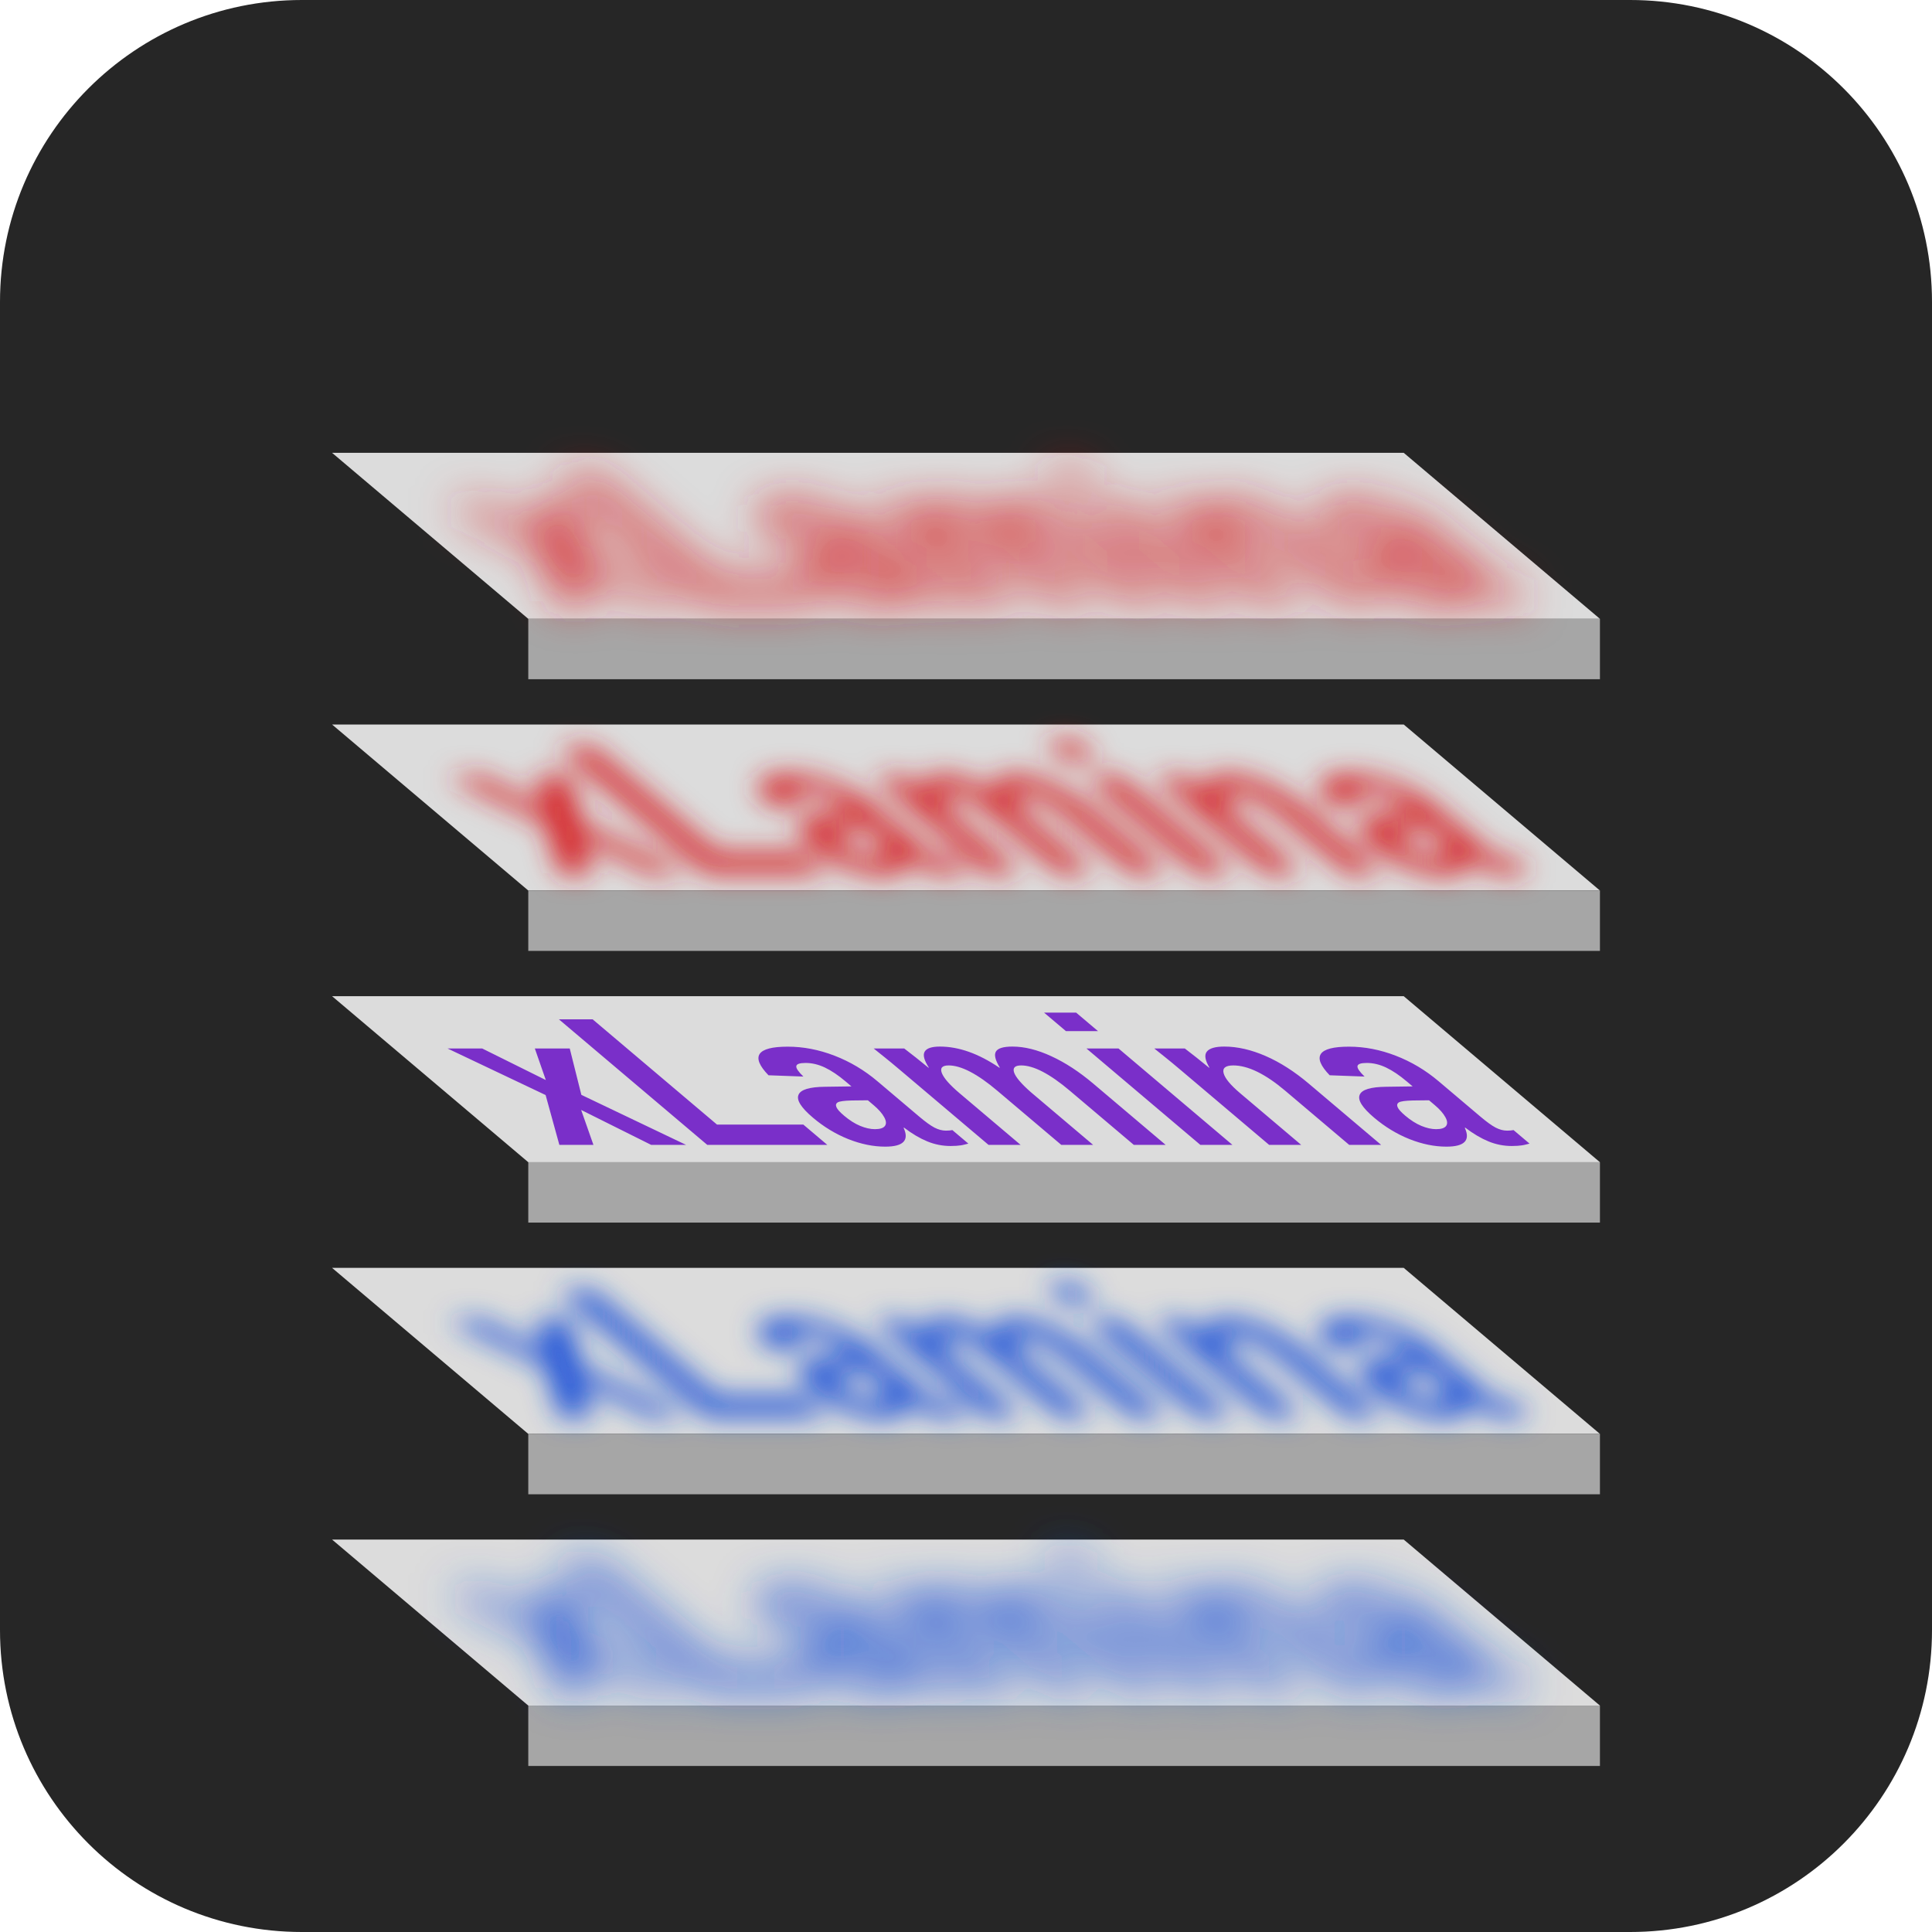
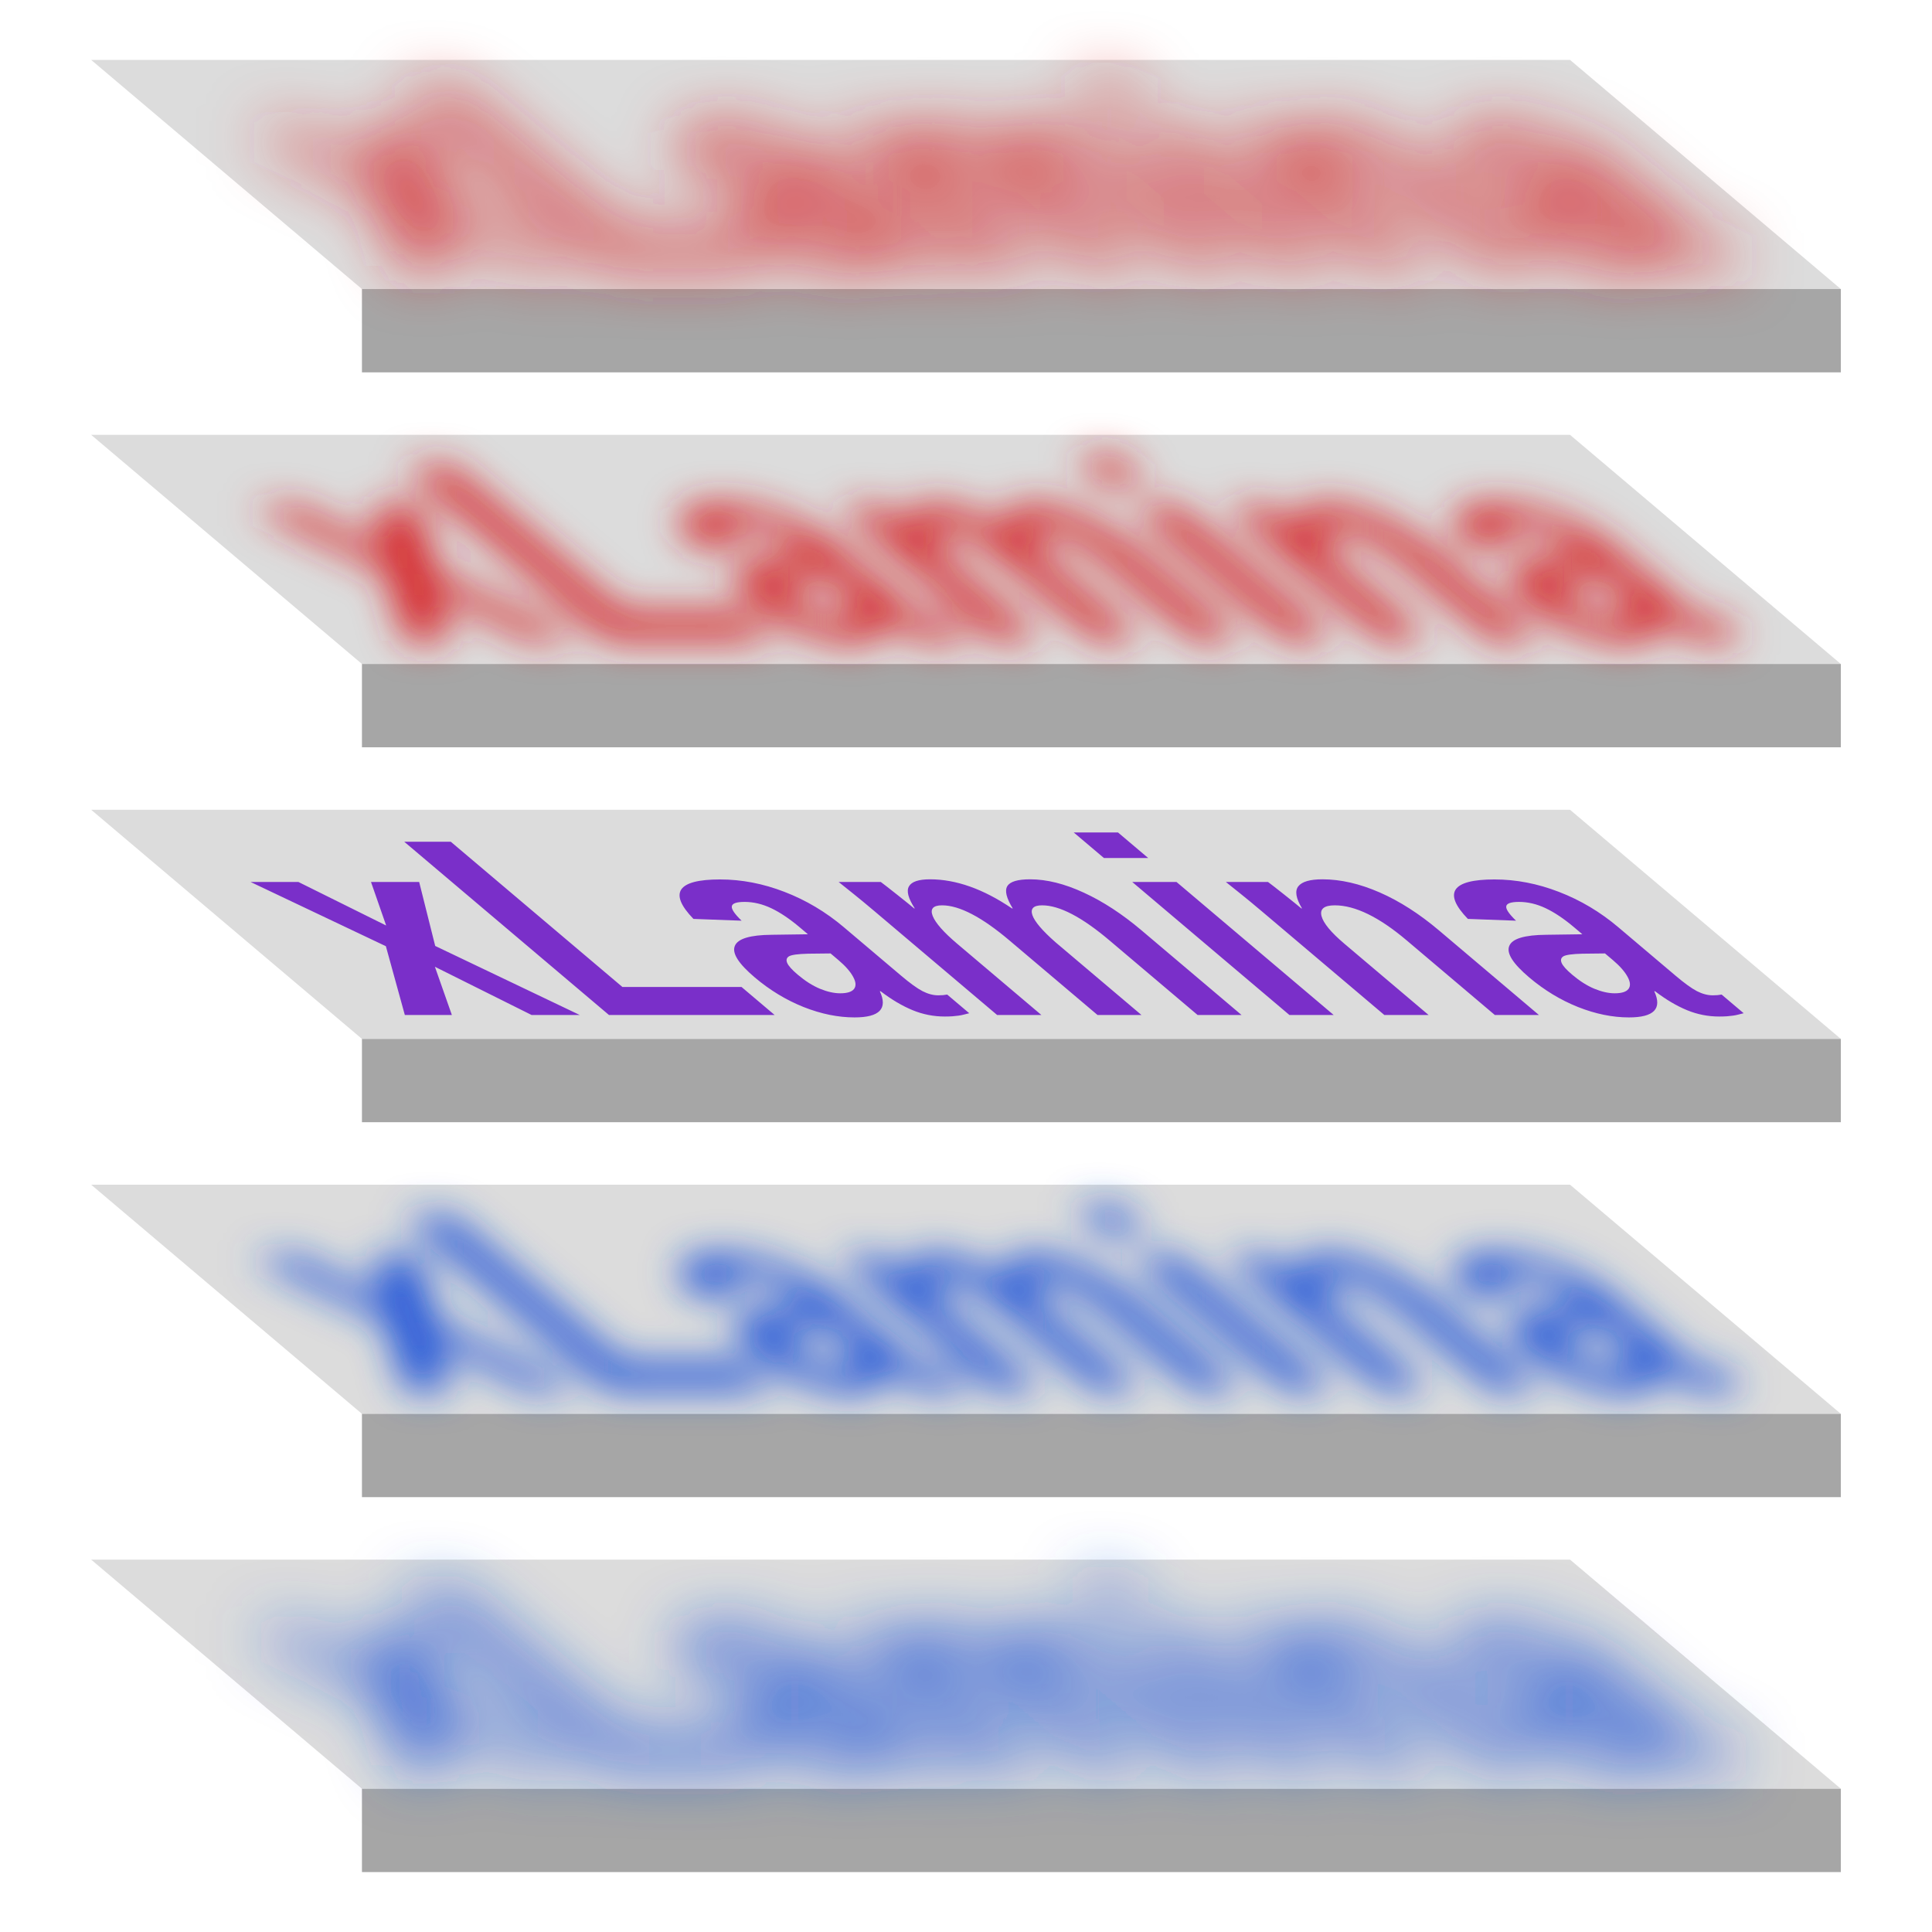
<svg xmlns="http://www.w3.org/2000/svg" width="256" height="256" viewBox="0 0 256 256">
-   <rect width="256" height="256" rx="40" fill="#262626" />
  <defs>
    <filter id="b1.8" x="-30%" y="-80%" width="160%" height="260%">
      <feGaussianBlur stdDeviation="1.8" />
    </filter>
    <filter id="b3.0" x="-30%" y="-80%" width="160%" height="260%">
      <feGaussianBlur stdDeviation="3.0" />
    </filter>
  </defs>
-   <g transform="translate(128,143)">
+   <g transform="translate(128,128) scale(1.38) translate(0,-4.0)">
    <polygon points="-84,61 58,61 84,83 -58,83" fill="#dcdcdc" />
    <polygon points="-58,83 84,83 84,91 -58,91" fill="#a6a6a6" />
    <g filter="url(#b3.0)">
      <text transform="translate(0,72.0) skewX(49.76) scale(1,0.78)" x="0" y="0" dy="0.36em" text-anchor="middle" font-family="Segoe UI, Arial, sans-serif" font-weight="600" font-size="31" letter-spacing="0.5" fill="#2457d8">xLamina</text>
    </g>
    <polygon points="-84,25 58,25 84,47 -58,47" fill="#dcdcdc" />
    <polygon points="-58,47 84,47 84,55 -58,55" fill="#a6a6a6" />
    <g filter="url(#b1.8)">
      <text transform="translate(0,36.0) skewX(49.76) scale(1,0.78)" x="0" y="0" dy="0.36em" text-anchor="middle" font-family="Segoe UI, Arial, sans-serif" font-weight="600" font-size="31" letter-spacing="0.5" fill="#2457d8">xLamina</text>
    </g>
    <polygon points="-84,-11 58,-11 84,11 -58,11" fill="#dcdcdc" />
    <polygon points="-58,11 84,11 84,19 -58,19" fill="#a6a6a6" />
    <text transform="translate(0,0.0) skewX(49.76) scale(1,0.78)" x="0" y="0" dy="0.36em" text-anchor="middle" font-family="Segoe UI, Arial, sans-serif" font-weight="600" font-size="31" letter-spacing="0.5" fill="#7a2fc9">xLamina</text>
    <polygon points="-84,-47 58,-47 84,-25 -58,-25" fill="#dcdcdc" />
    <polygon points="-58,-25 84,-25 84,-17 -58,-17" fill="#a6a6a6" />
    <g filter="url(#b1.8)">
      <text transform="translate(0,-36.0) skewX(49.76) scale(1,0.78)" x="0" y="0" dy="0.36em" text-anchor="middle" font-family="Segoe UI, Arial, sans-serif" font-weight="600" font-size="31" letter-spacing="0.5" fill="#d6262c">xLamina</text>
    </g>
    <polygon points="-84,-83 58,-83 84,-61 -58,-61" fill="#dcdcdc" />
    <polygon points="-58,-61 84,-61 84,-53 -58,-53" fill="#a6a6a6" />
    <g filter="url(#b3.0)">
      <text transform="translate(0,-72.0) skewX(49.76) scale(1,0.78)" x="0" y="0" dy="0.36em" text-anchor="middle" font-family="Segoe UI, Arial, sans-serif" font-weight="600" font-size="31" letter-spacing="0.5" fill="#d6262c">xLamina</text>
    </g>
  </g>
</svg>
